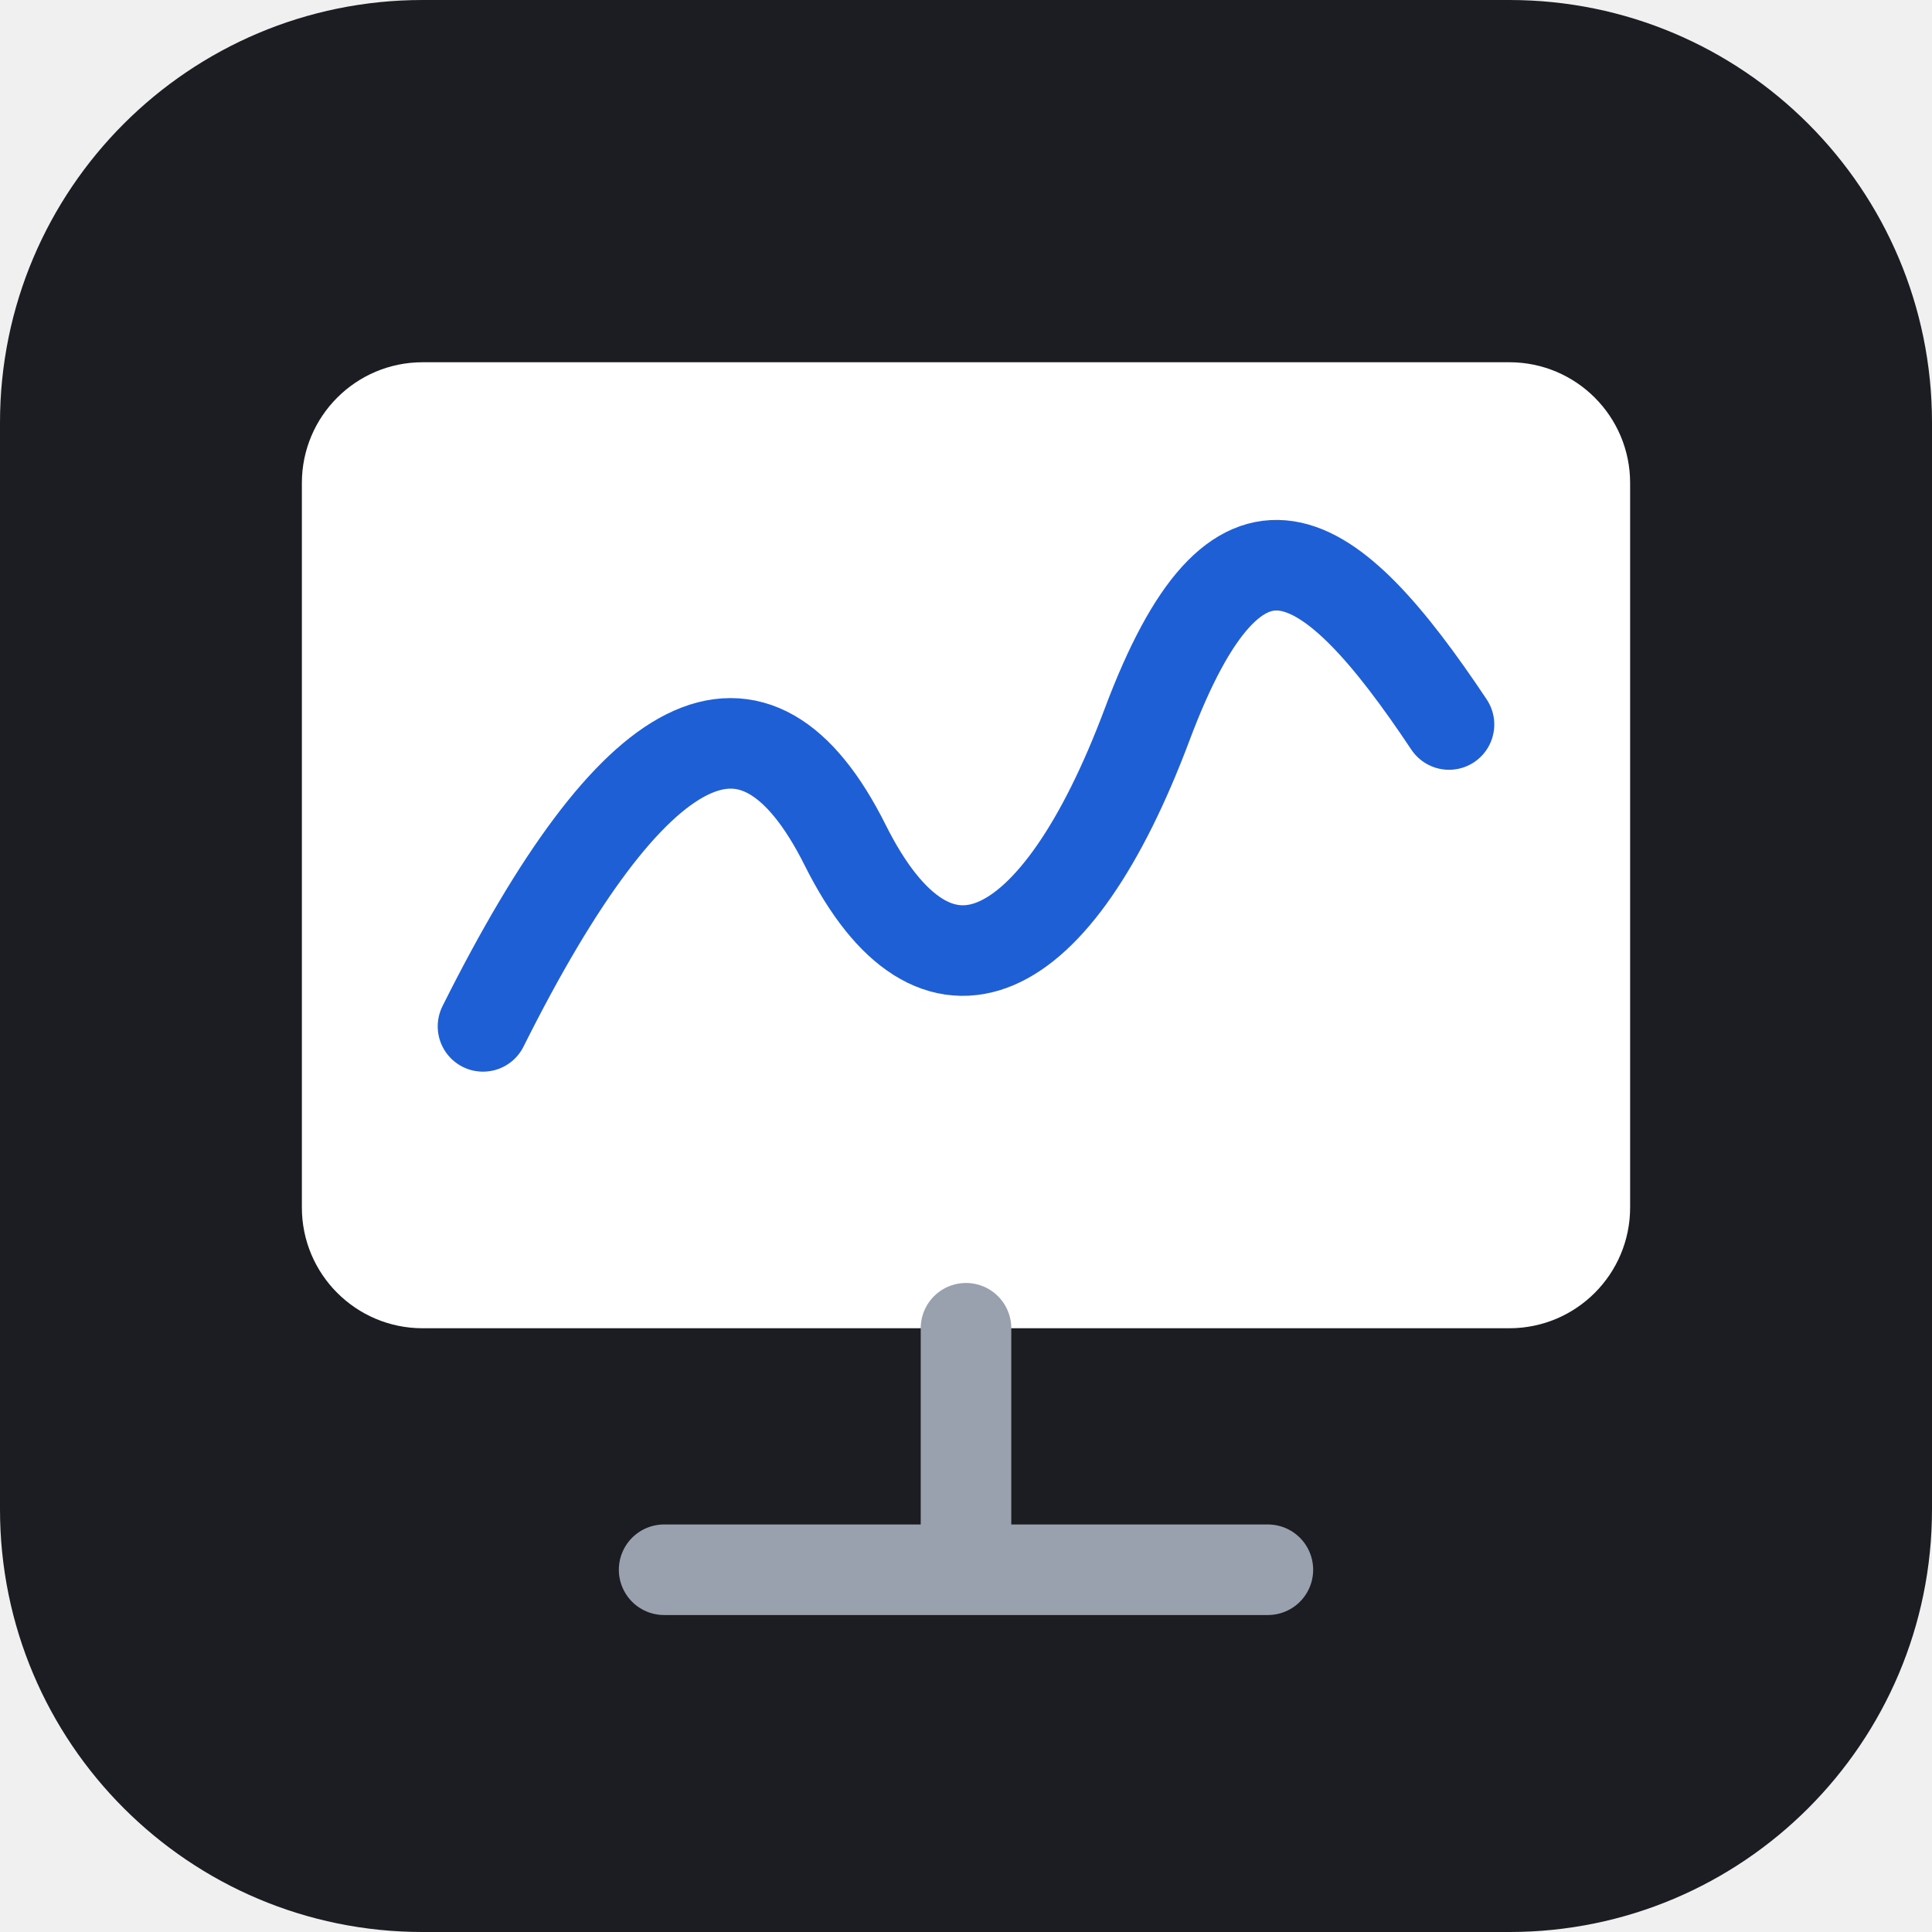
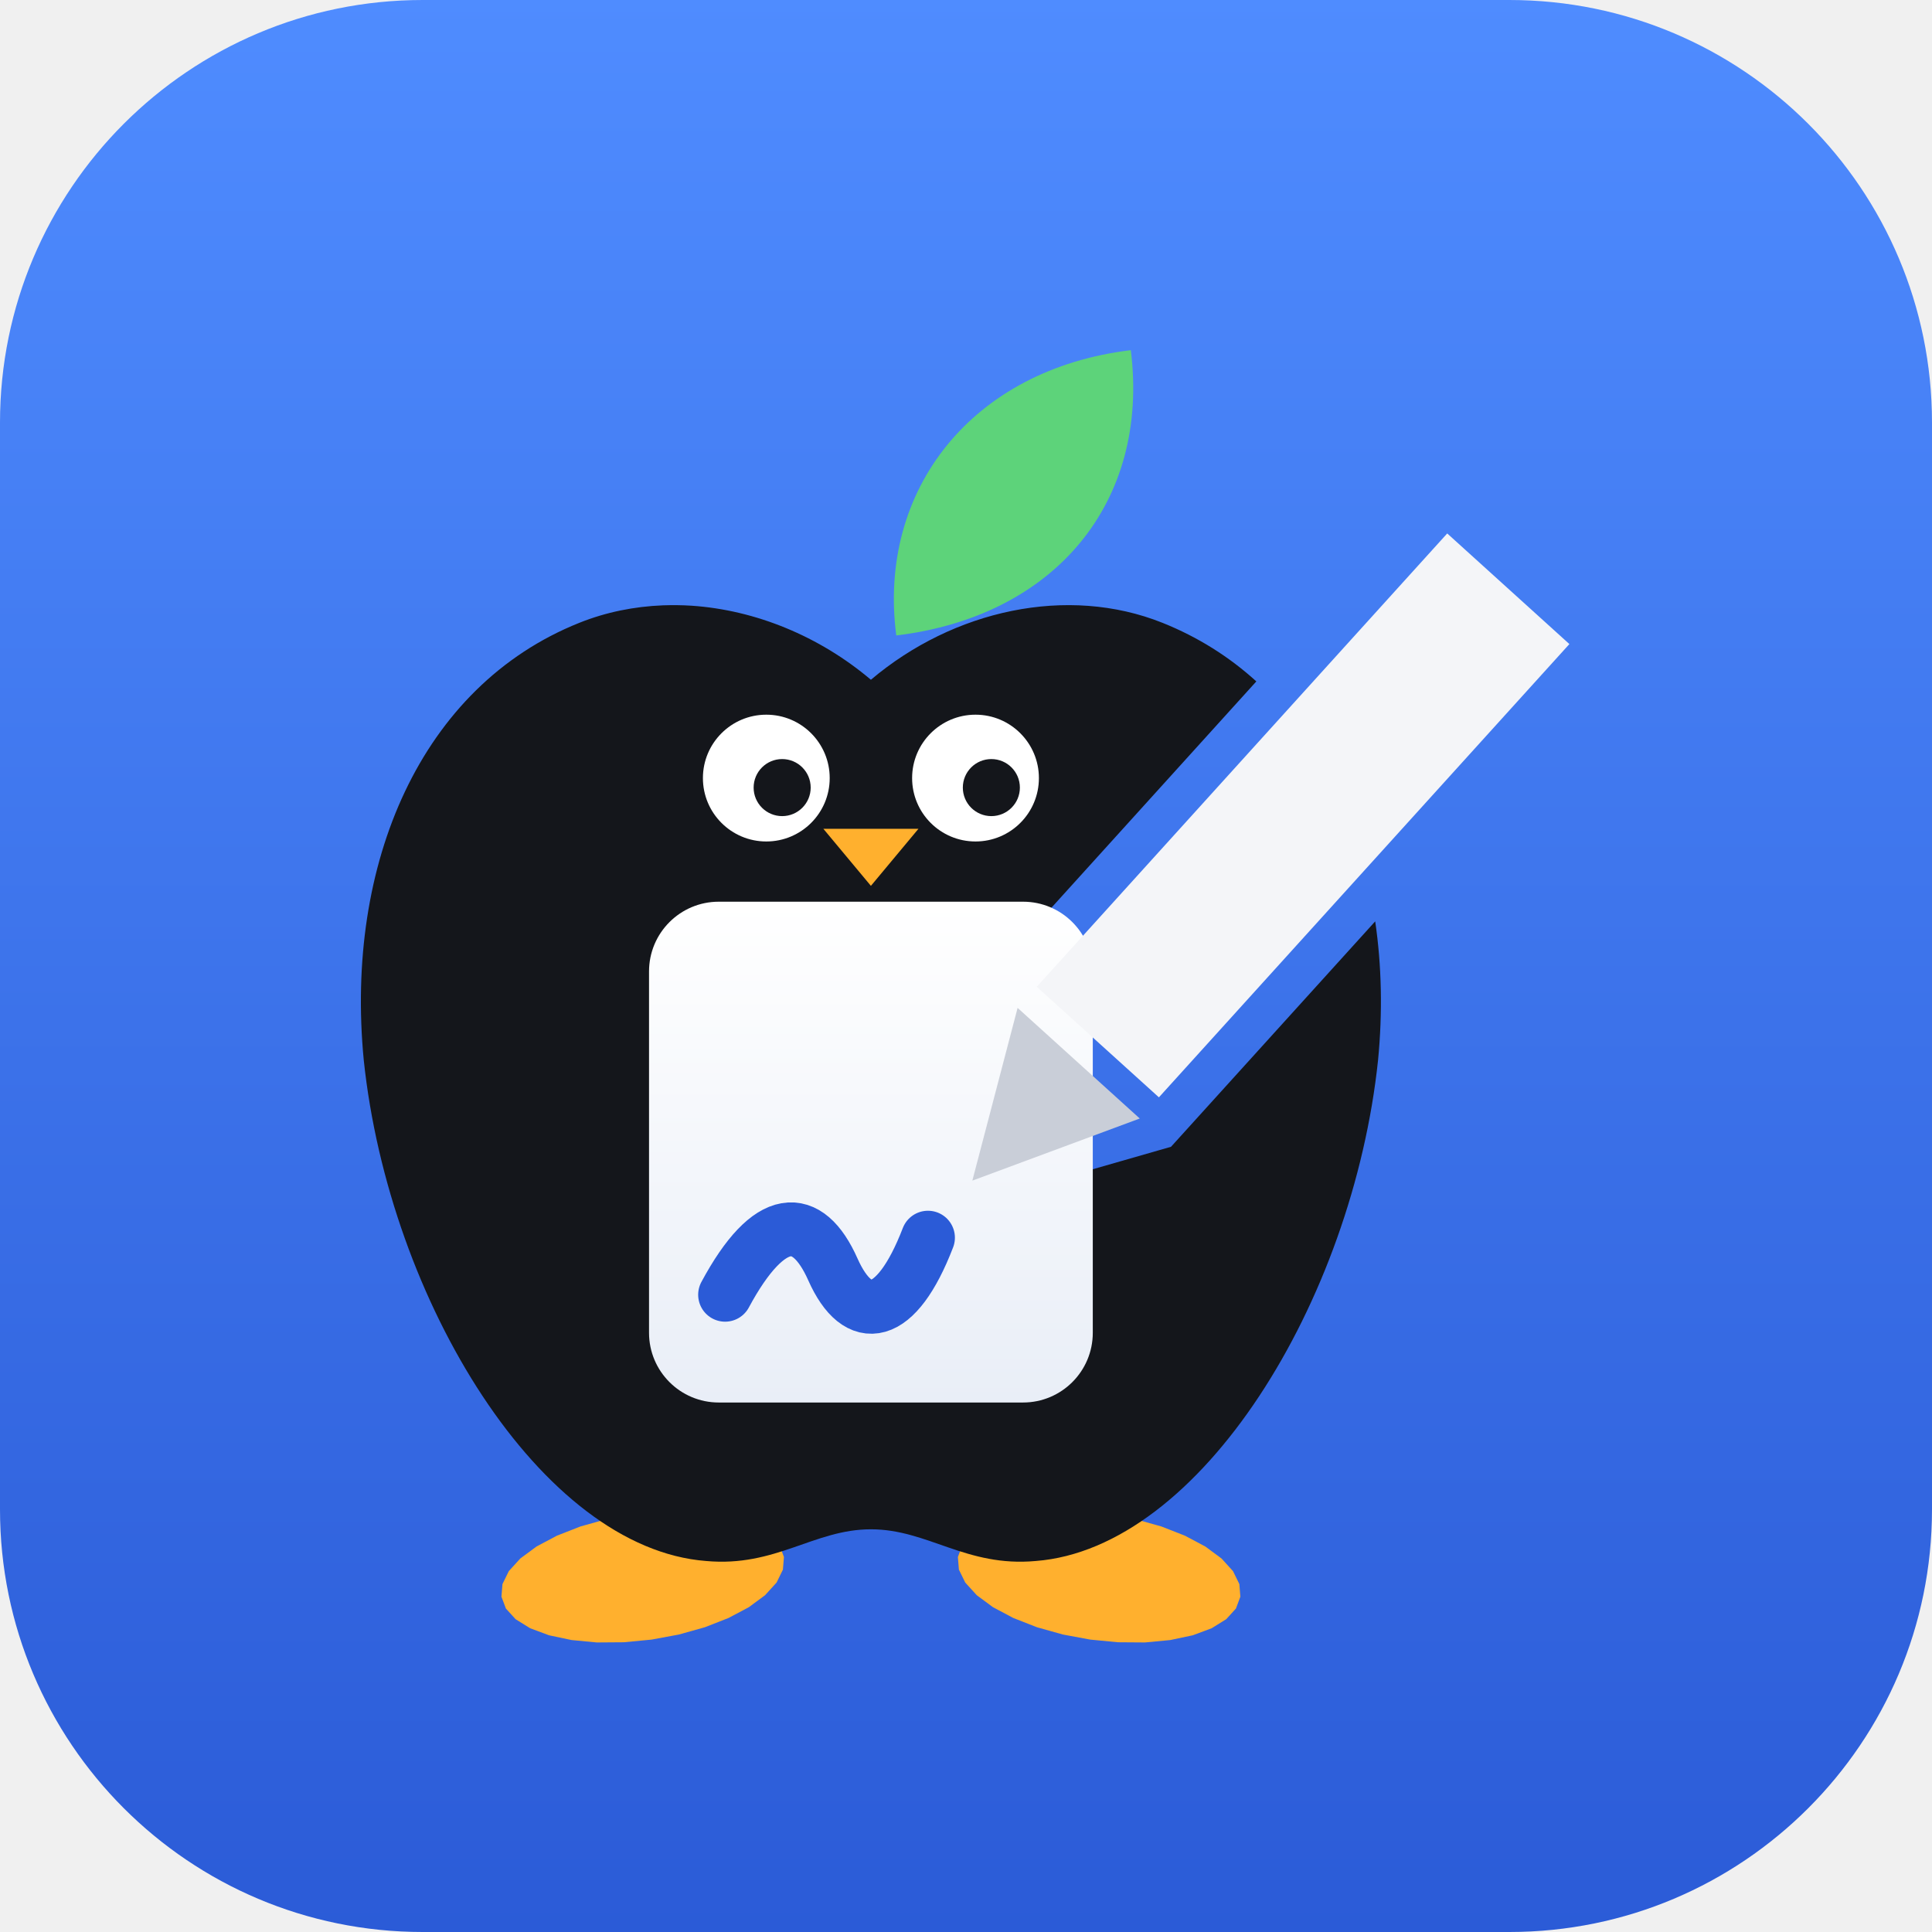
<svg xmlns="http://www.w3.org/2000/svg" viewBox="0 0 64 64">
-   <rect width="64" height="64" rx="14" fill="#1b1d23" />
-   <rect x="10" y="12" width="44" height="32" rx="4" fill="#fff" />
-   <path d="M16 34c5-10 9-12 12-6s7 4 10-4 6-6 10 0" fill="none" stroke="#1f5fd6" stroke-width="3" stroke-linecap="round" />
-   <path d="M22 52h20M32 44v8" stroke="#9aa1ae" stroke-width="3" stroke-linecap="round" />
+   <defs>
+     <linearGradient id="tile" x1="0" y1="0" x2="0" y2="1">
+       <stop offset="0" stop-color="#4f8cff" />
+       <stop offset="1" stop-color="#2b5bd7" />
+     </linearGradient>
+     <linearGradient id="screen" x1="0" y1="0" x2="0" y2="1">
+       <stop offset="0" stop-color="#ffffff" />
+       <stop offset="1" stop-color="#e9eef7" />
+     </linearGradient>
+   </defs>
+   <rect width="64" height="64" rx="14" fill="url(#tile)" />
+   <g transform="translate(6.80 7.40) scale(2.1)">
+     <path d="M10.9 6.5 C10.6 4.2 12.1 2.3 14.6 2 C14.9 4.4 13.4 6.2 10.9 6.5 Z" fill="#5dd37a" />
+     <path d="M9.128 21.037 L9.112 21.236 L9.012 21.440 L8.830 21.640 L8.574 21.829 L8.254 21.999 L7.881 22.145 L7.471 22.260 L7.039 22.340 L6.602 22.382 L6.176 22.385 L5.778 22.347 L5.423 22.272 L5.125 22.161 L4.895 22.018 L4.742 21.850 L4.672 21.663 L4.688 21.464 L4.788 21.260 L4.970 21.060 L5.226 20.871 L5.546 20.701 L5.919 20.555 L6.329 20.440 L6.761 20.360 L7.198 20.318 L7.624 20.315 L8.022 20.353 L8.377 20.428 L8.675 20.539 L8.905 20.682 L9.058 20.850 Z" fill="#ffb02e" />
+     <path d="M16.328 21.663 L16.258 21.850 L16.105 22.018 L15.875 22.161 L15.577 22.272 L15.222 22.347 L14.824 22.385 L14.398 22.382 L13.961 22.340 L13.529 22.260 L13.119 22.145 L12.746 21.999 L12.426 21.829 L12.170 21.640 L11.988 21.440 L11.888 21.236 L11.872 21.037 L11.942 20.850 L12.095 20.682 L12.325 20.539 L12.623 20.428 L12.978 20.353 L13.376 20.315 L13.802 20.318 L14.239 20.360 L14.671 20.440 L15.081 20.555 L15.454 20.701 L15.774 20.871 L16.030 21.060 L16.212 21.260 L16.312 21.464 Z" fill="#ffb02e" />
+     <path d="M 7.219 6.025 C 6.767 6.043 6.322 6.132 5.9 6.301 C 3.4 7.301 2.2 10.099 2.5 13.199 C 2.9 16.999 5.3 20.9 7.9 21.1 C 9 21.2 9.6 20.6 10.5 20.6 C 11.4 20.6 12 21.2 13.1 21.1 C 15.7 20.9 18.1 16.999 18.5 13.199 C 18.573 12.445 18.557 11.707 18.455 11.01 L 15.234 14.566 L 11.654 15.594 L 12.32 11.93 L 16.58 7.225 C 16.153 6.837 15.659 6.525 15.1 6.301 C 13.6 5.701 11.8 6.099 10.5 7.199 C 9.688 6.512 8.68 6.099 7.672 6.031 C 7.521 6.021 7.369 6.02 7.219 6.025 z " fill="#14161b" />
+     <path d="M8.1 10.7 H12.9 A1.1 1.1 0 0 1 14.0 11.8 V17.5 A1.1 1.1 0 0 1 12.9 18.6 H8.1 A1.1 1.1 0 0 1 7.0 17.5 V11.8 A1.1 1.1 0 0 1 8.1 10.7 Z" fill="url(#screen)" />
+     <circle cx="8.85" cy="8.75" r="1.0" fill="#fff" />
+     <circle cx="9.1" cy="8.9" r="0.45" fill="#14161b" />
+     <circle cx="12.15" cy="8.75" r="1.0" fill="#fff" />
+     <circle cx="12.4" cy="8.9" r="0.45" fill="#14161b" />
+     <path d="M9.75 9.55 L11.25 9.55 L10.5 10.45 Z" fill="#ffb02e" />
+     <path d="M8.2 16.9 C8.9 15.6 9.5 15.6 9.9 16.5 C10.3 17.4 10.9 17.3 11.4 16" fill="none" stroke="#2b5bd7" stroke-width="0.85" stroke-linecap="round" />
+     <path d="M13.116 12.042 L19.591 4.891 L21.518 6.636 L15.043 13.786 Z" fill="#f4f5f8" />
+     <path d="M12.100 15.100 L14.741 14.120 L12.814 12.375 Z" fill="#c9ced8" />
+   </g>
</svg>
